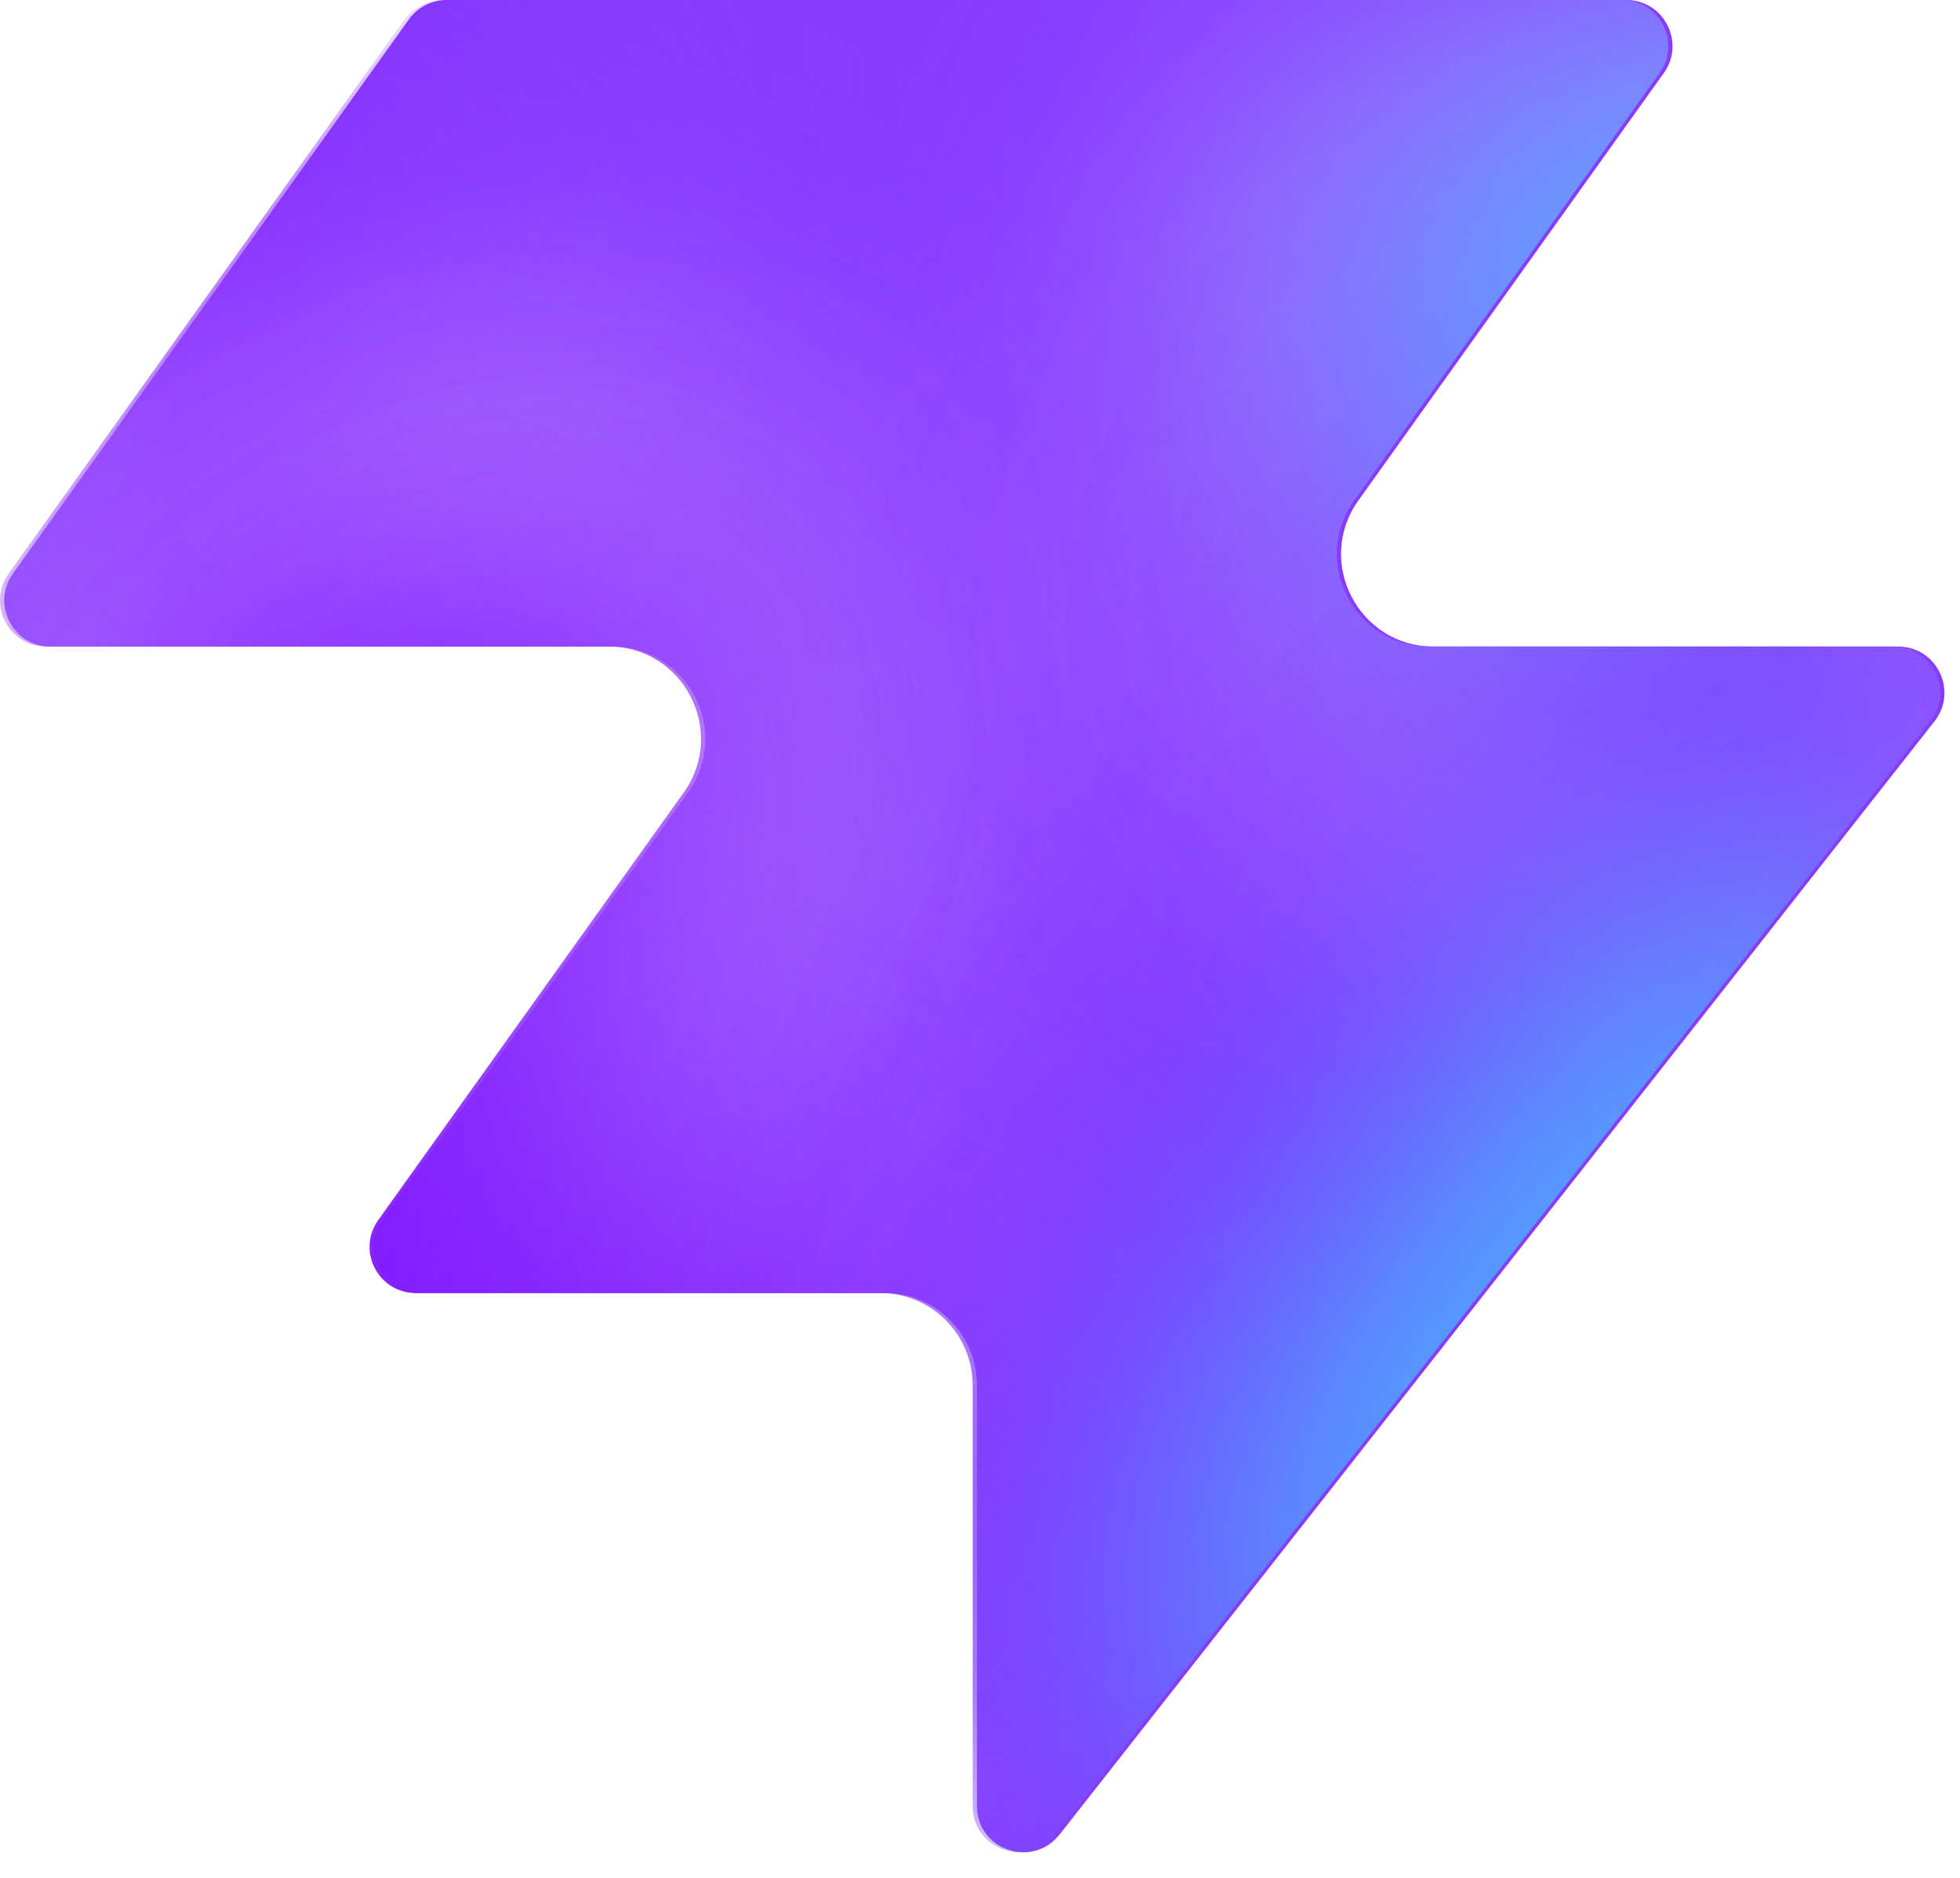
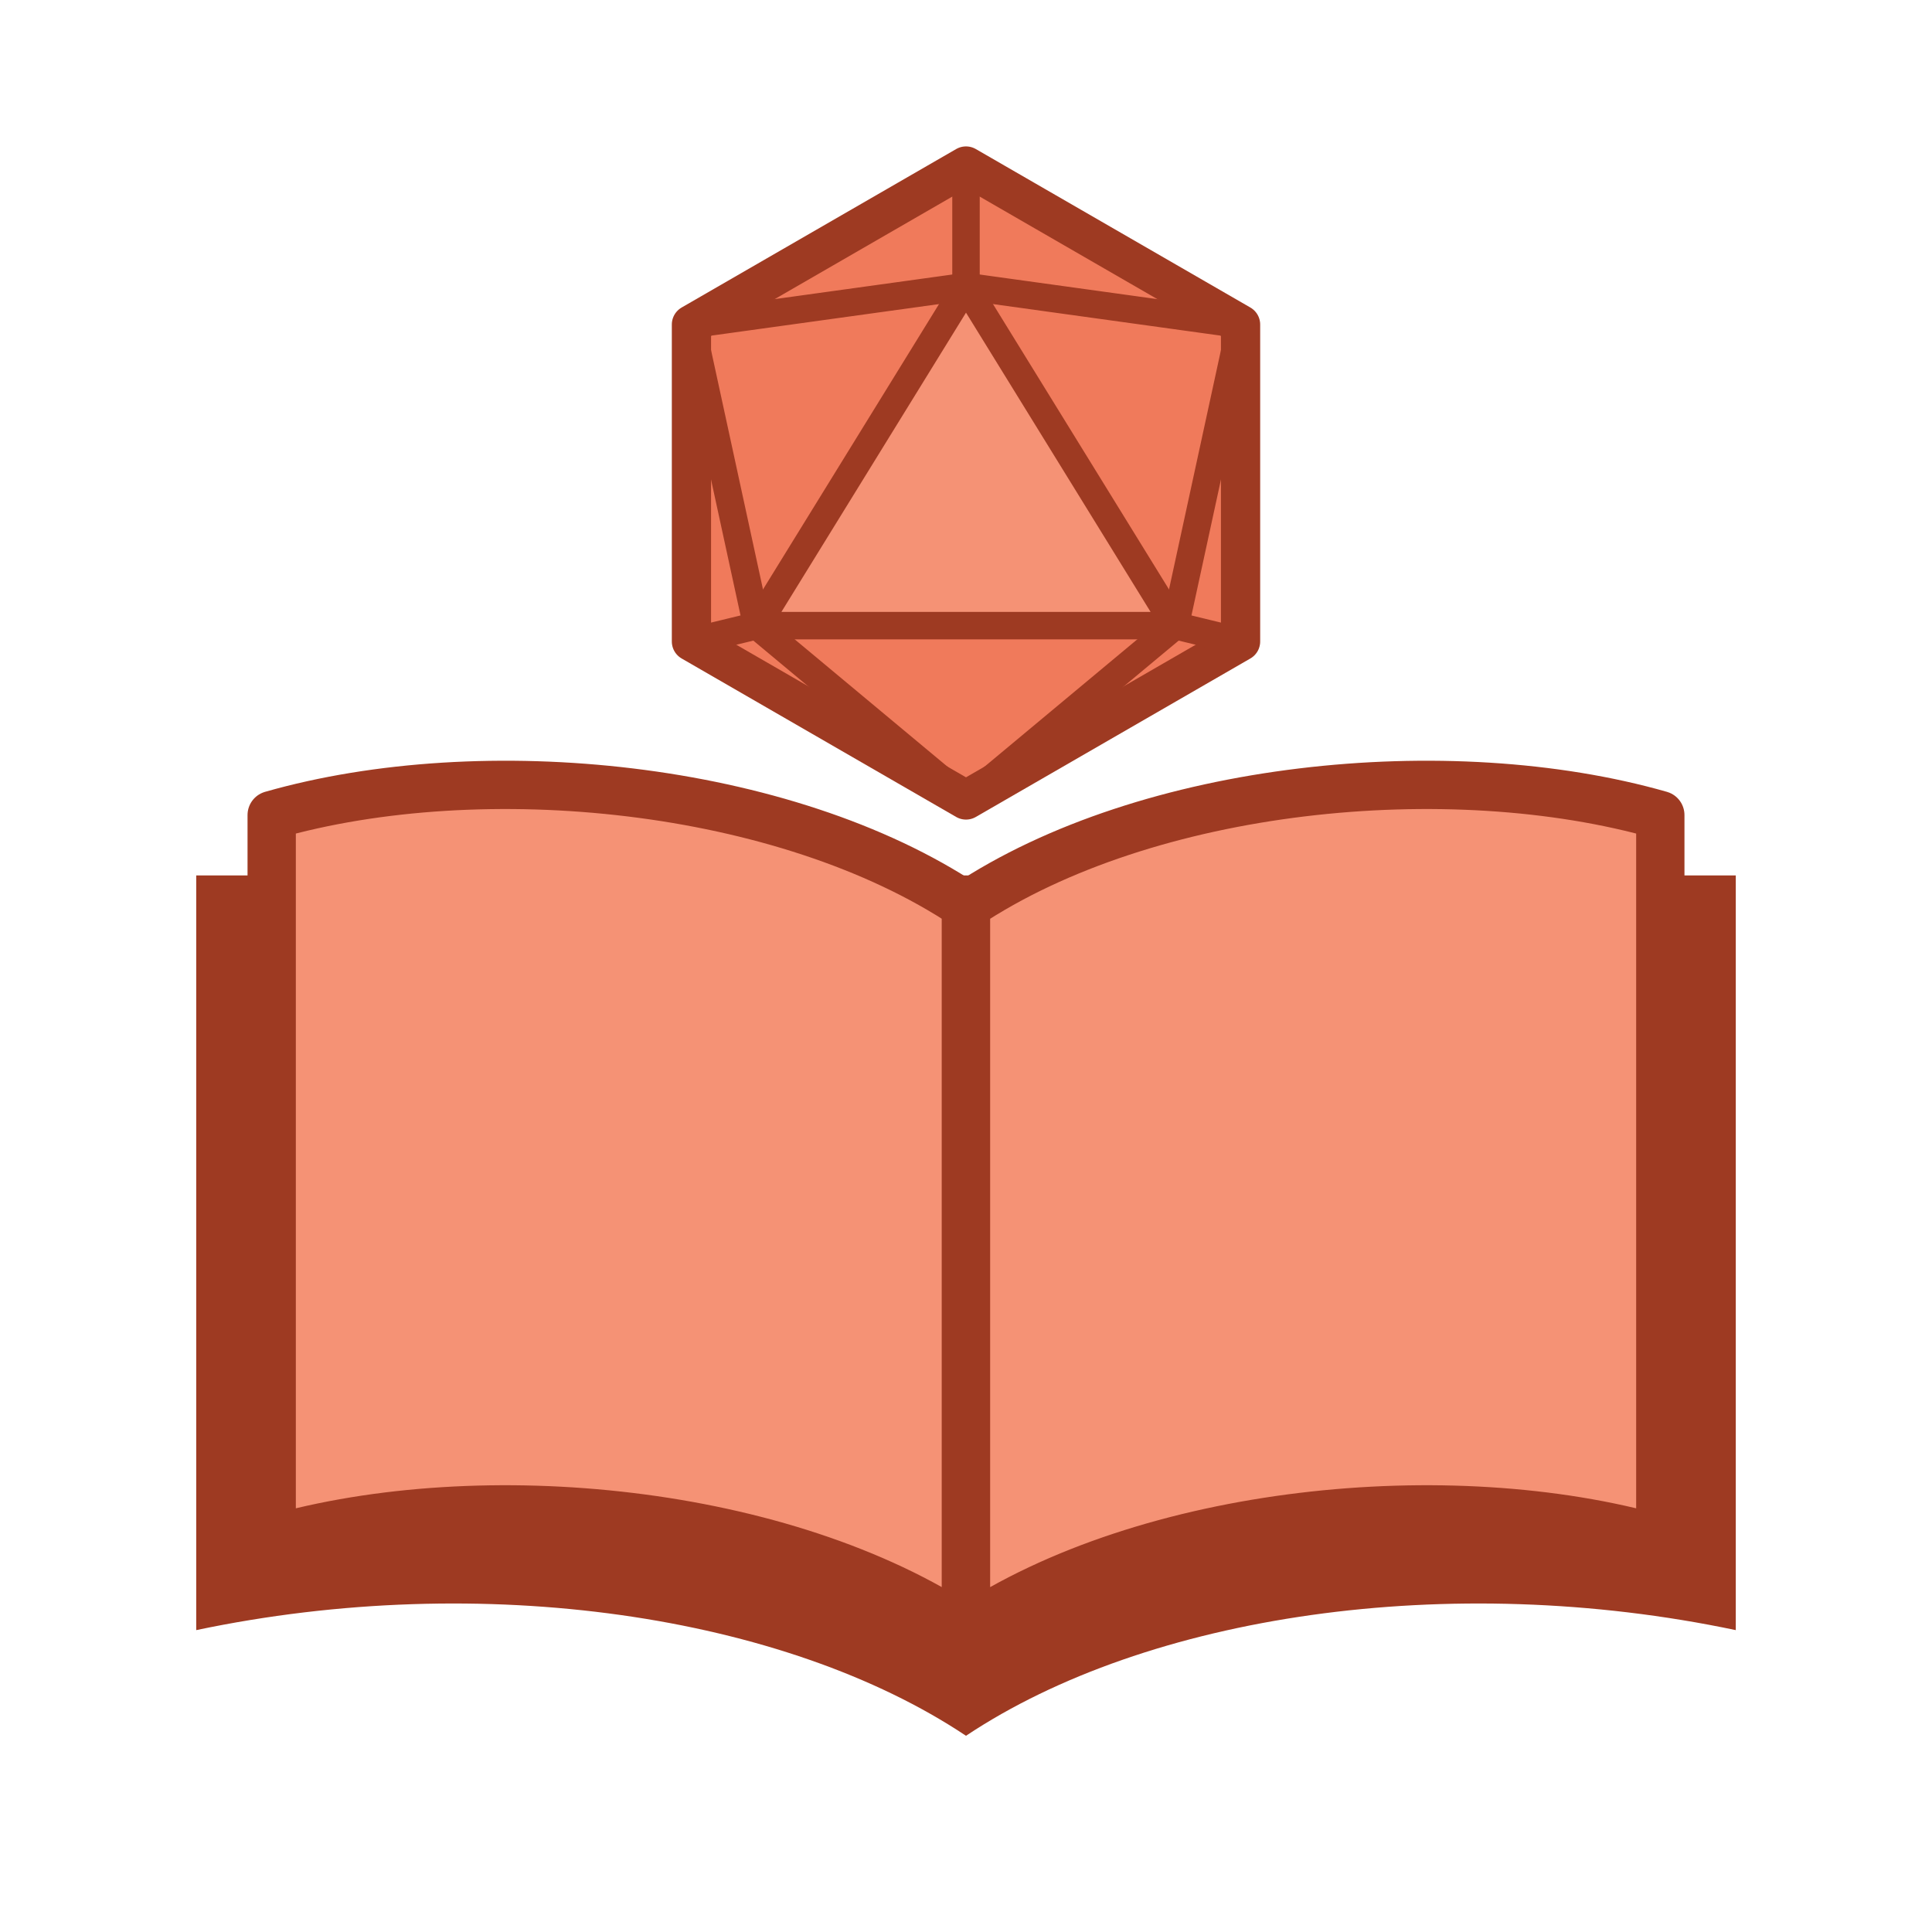
- <svg xmlns="http://www.w3.org/2000/svg" width="48" height="46" fill="none" viewBox="0 0 48 46">
-   <path fill="#863bff" d="M25.946 44.938c-.664.845-2.021.375-2.021-.698V33.937a2.26 2.26 0 0 0-2.262-2.262H10.287c-.92 0-1.456-1.04-.92-1.788l7.48-10.471c1.07-1.497 0-3.578-1.842-3.578H1.237c-.92 0-1.456-1.04-.92-1.788L10.013.474c.214-.297.556-.474.92-.474h28.894c.92 0 1.456 1.04.92 1.788l-7.48 10.471c-1.07 1.498 0 3.579 1.842 3.579h11.377c.943 0 1.473 1.088.89 1.83L25.947 44.94z" style="fill:#863bff;fill:color(display-p3 .525 .23 1);fill-opacity:1" />
-   <mask id="a" width="48" height="46" x="0" y="0" maskUnits="userSpaceOnUse" style="mask-type:alpha">
-     <path fill="#000" d="M25.842 44.938c-.664.844-2.021.375-2.021-.698V33.937a2.26 2.26 0 0 0-2.262-2.262H10.183c-.92 0-1.456-1.04-.92-1.788l7.48-10.471c1.07-1.498 0-3.579-1.842-3.579H1.133c-.92 0-1.456-1.04-.92-1.787L9.91.473c.214-.297.556-.474.92-.474h28.894c.92 0 1.456 1.04.92 1.788l-7.48 10.471c-1.07 1.498 0 3.578 1.842 3.578h11.377c.943 0 1.473 1.088.89 1.832L25.843 44.94z" style="fill:#000;fill-opacity:1" />
-   </mask>
-   <g mask="url(#a)">
-     <g filter="url(#b)">
-       <ellipse cx="5.508" cy="14.704" fill="#ede6ff" rx="5.508" ry="14.704" style="fill:#ede6ff;fill:color(display-p3 .927 .903 1);fill-opacity:1" transform="matrix(.00324 1 1 -.00324 -4.47 31.516)" />
-     </g>
-     <g filter="url(#c)">
-       <ellipse cx="10.399" cy="29.851" fill="#ede6ff" rx="10.399" ry="29.851" style="fill:#ede6ff;fill:color(display-p3 .927 .903 1);fill-opacity:1" transform="matrix(.00324 1 1 -.00324 -39.328 7.883)" />
-     </g>
-     <g filter="url(#d)">
-       <ellipse cx="5.508" cy="30.487" fill="#7e14ff" rx="5.508" ry="30.487" style="fill:#7e14ff;fill:color(display-p3 .492 .077 1);fill-opacity:1" transform="rotate(89.814 -25.913 -14.639)scale(1 -1)" />
-     </g>
-     <g filter="url(#e)">
-       <ellipse cx="5.508" cy="30.599" fill="#7e14ff" rx="5.508" ry="30.599" style="fill:#7e14ff;fill:color(display-p3 .492 .077 1);fill-opacity:1" transform="rotate(89.814 -32.644 -3.334)scale(1 -1)" />
-     </g>
-     <g filter="url(#f)">
-       <ellipse cx="5.508" cy="30.599" fill="#7e14ff" rx="5.508" ry="30.599" style="fill:#7e14ff;fill:color(display-p3 .492 .077 1);fill-opacity:1" transform="matrix(.00324 1 1 -.00324 -34.34 30.47)" />
-     </g>
-     <g filter="url(#g)">
-       <ellipse cx="14.072" cy="22.078" fill="#ede6ff" rx="14.072" ry="22.078" style="fill:#ede6ff;fill:color(display-p3 .927 .903 1);fill-opacity:1" transform="rotate(93.35 24.506 48.493)scale(-1 1)" />
-     </g>
-     <g filter="url(#h)">
-       <ellipse cx="3.47" cy="21.501" fill="#7e14ff" rx="3.47" ry="21.501" style="fill:#7e14ff;fill:color(display-p3 .492 .077 1);fill-opacity:1" transform="rotate(89.009 28.708 47.59)scale(-1 1)" />
-     </g>
-     <g filter="url(#i)">
-       <ellipse cx="3.47" cy="21.501" fill="#7e14ff" rx="3.47" ry="21.501" style="fill:#7e14ff;fill:color(display-p3 .492 .077 1);fill-opacity:1" transform="rotate(89.009 28.708 47.59)scale(-1 1)" />
-     </g>
-     <g filter="url(#j)">
-       <ellipse cx=".387" cy="8.972" fill="#7e14ff" rx="4.407" ry="29.108" style="fill:#7e14ff;fill:color(display-p3 .492 .077 1);fill-opacity:1" transform="rotate(39.51 .387 8.972)" />
-     </g>
-     <g filter="url(#k)">
-       <ellipse cx="47.523" cy="-6.092" fill="#7e14ff" rx="4.407" ry="29.108" style="fill:#7e14ff;fill:color(display-p3 .492 .077 1);fill-opacity:1" transform="rotate(37.892 47.523 -6.092)" />
-     </g>
-     <g filter="url(#l)">
-       <ellipse cx="41.412" cy="6.333" fill="#47bfff" rx="5.971" ry="9.665" style="fill:#47bfff;fill:color(display-p3 .28 .748 1);fill-opacity:1" transform="rotate(37.892 41.412 6.333)" />
-     </g>
-     <g filter="url(#m)">
-       <ellipse cx="-1.879" cy="38.332" fill="#7e14ff" rx="4.407" ry="29.108" style="fill:#7e14ff;fill:color(display-p3 .492 .077 1);fill-opacity:1" transform="rotate(37.892 -1.88 38.332)" />
-     </g>
-     <g filter="url(#n)">
-       <ellipse cx="-1.879" cy="38.332" fill="#7e14ff" rx="4.407" ry="29.108" style="fill:#7e14ff;fill:color(display-p3 .492 .077 1);fill-opacity:1" transform="rotate(37.892 -1.88 38.332)" />
-     </g>
-     <g filter="url(#o)">
-       <ellipse cx="35.651" cy="29.907" fill="#7e14ff" rx="4.407" ry="29.108" style="fill:#7e14ff;fill:color(display-p3 .492 .077 1);fill-opacity:1" transform="rotate(37.892 35.651 29.907)" />
-     </g>
-     <g filter="url(#p)">
-       <ellipse cx="38.418" cy="32.4" fill="#47bfff" rx="5.971" ry="15.297" style="fill:#47bfff;fill:color(display-p3 .28 .748 1);fill-opacity:1" transform="rotate(37.892 38.418 32.4)" />
-     </g>
-   </g>
-   <defs>
-     <filter id="b" width="60.045" height="41.654" x="-19.77" y="16.149" color-interpolation-filters="sRGB" filterUnits="userSpaceOnUse">
-       <feFlood flood-opacity="0" result="BackgroundImageFix" />
-       <feBlend in="SourceGraphic" in2="BackgroundImageFix" result="shape" />
-       <feGaussianBlur result="effect1_foregroundBlur_2002_17158" stdDeviation="7.659" />
-     </filter>
-     <filter id="c" width="90.34" height="51.437" x="-54.613" y="-7.533" color-interpolation-filters="sRGB" filterUnits="userSpaceOnUse">
-       <feFlood flood-opacity="0" result="BackgroundImageFix" />
-       <feBlend in="SourceGraphic" in2="BackgroundImageFix" result="shape" />
-       <feGaussianBlur result="effect1_foregroundBlur_2002_17158" stdDeviation="7.659" />
-     </filter>
-     <filter id="d" width="79.355" height="29.4" x="-49.64" y="2.03" color-interpolation-filters="sRGB" filterUnits="userSpaceOnUse">
-       <feFlood flood-opacity="0" result="BackgroundImageFix" />
-       <feBlend in="SourceGraphic" in2="BackgroundImageFix" result="shape" />
-       <feGaussianBlur result="effect1_foregroundBlur_2002_17158" stdDeviation="4.596" />
-     </filter>
-     <filter id="e" width="79.579" height="29.4" x="-45.045" y="20.029" color-interpolation-filters="sRGB" filterUnits="userSpaceOnUse">
-       <feFlood flood-opacity="0" result="BackgroundImageFix" />
-       <feBlend in="SourceGraphic" in2="BackgroundImageFix" result="shape" />
-       <feGaussianBlur result="effect1_foregroundBlur_2002_17158" stdDeviation="4.596" />
-     </filter>
-     <filter id="f" width="79.579" height="29.4" x="-43.513" y="21.178" color-interpolation-filters="sRGB" filterUnits="userSpaceOnUse">
-       <feFlood flood-opacity="0" result="BackgroundImageFix" />
-       <feBlend in="SourceGraphic" in2="BackgroundImageFix" result="shape" />
-       <feGaussianBlur result="effect1_foregroundBlur_2002_17158" stdDeviation="4.596" />
-     </filter>
-     <filter id="g" width="74.749" height="58.852" x="15.756" y="-17.901" color-interpolation-filters="sRGB" filterUnits="userSpaceOnUse">
-       <feFlood flood-opacity="0" result="BackgroundImageFix" />
-       <feBlend in="SourceGraphic" in2="BackgroundImageFix" result="shape" />
-       <feGaussianBlur result="effect1_foregroundBlur_2002_17158" stdDeviation="7.659" />
-     </filter>
-     <filter id="h" width="61.377" height="25.362" x="23.548" y="2.284" color-interpolation-filters="sRGB" filterUnits="userSpaceOnUse">
-       <feFlood flood-opacity="0" result="BackgroundImageFix" />
-       <feBlend in="SourceGraphic" in2="BackgroundImageFix" result="shape" />
-       <feGaussianBlur result="effect1_foregroundBlur_2002_17158" stdDeviation="4.596" />
-     </filter>
-     <filter id="i" width="61.377" height="25.362" x="23.548" y="2.284" color-interpolation-filters="sRGB" filterUnits="userSpaceOnUse">
-       <feFlood flood-opacity="0" result="BackgroundImageFix" />
-       <feBlend in="SourceGraphic" in2="BackgroundImageFix" result="shape" />
-       <feGaussianBlur result="effect1_foregroundBlur_2002_17158" stdDeviation="4.596" />
-     </filter>
-     <filter id="j" width="56.045" height="63.649" x="-27.636" y="-22.853" color-interpolation-filters="sRGB" filterUnits="userSpaceOnUse">
-       <feFlood flood-opacity="0" result="BackgroundImageFix" />
-       <feBlend in="SourceGraphic" in2="BackgroundImageFix" result="shape" />
-       <feGaussianBlur result="effect1_foregroundBlur_2002_17158" stdDeviation="4.596" />
-     </filter>
-     <filter id="k" width="54.814" height="64.646" x="20.116" y="-38.415" color-interpolation-filters="sRGB" filterUnits="userSpaceOnUse">
-       <feFlood flood-opacity="0" result="BackgroundImageFix" />
-       <feBlend in="SourceGraphic" in2="BackgroundImageFix" result="shape" />
-       <feGaussianBlur result="effect1_foregroundBlur_2002_17158" stdDeviation="4.596" />
-     </filter>
-     <filter id="l" width="33.541" height="35.313" x="24.641" y="-11.323" color-interpolation-filters="sRGB" filterUnits="userSpaceOnUse">
-       <feFlood flood-opacity="0" result="BackgroundImageFix" />
-       <feBlend in="SourceGraphic" in2="BackgroundImageFix" result="shape" />
-       <feGaussianBlur result="effect1_foregroundBlur_2002_17158" stdDeviation="4.596" />
-     </filter>
-     <filter id="m" width="54.814" height="64.646" x="-29.286" y="6.009" color-interpolation-filters="sRGB" filterUnits="userSpaceOnUse">
-       <feFlood flood-opacity="0" result="BackgroundImageFix" />
-       <feBlend in="SourceGraphic" in2="BackgroundImageFix" result="shape" />
-       <feGaussianBlur result="effect1_foregroundBlur_2002_17158" stdDeviation="4.596" />
-     </filter>
-     <filter id="n" width="54.814" height="64.646" x="-29.286" y="6.009" color-interpolation-filters="sRGB" filterUnits="userSpaceOnUse">
-       <feFlood flood-opacity="0" result="BackgroundImageFix" />
-       <feBlend in="SourceGraphic" in2="BackgroundImageFix" result="shape" />
-       <feGaussianBlur result="effect1_foregroundBlur_2002_17158" stdDeviation="4.596" />
-     </filter>
-     <filter id="o" width="54.814" height="64.646" x="8.244" y="-2.416" color-interpolation-filters="sRGB" filterUnits="userSpaceOnUse">
-       <feFlood flood-opacity="0" result="BackgroundImageFix" />
-       <feBlend in="SourceGraphic" in2="BackgroundImageFix" result="shape" />
-       <feGaussianBlur result="effect1_foregroundBlur_2002_17158" stdDeviation="4.596" />
-     </filter>
-     <filter id="p" width="39.409" height="43.623" x="18.713" y="10.588" color-interpolation-filters="sRGB" filterUnits="userSpaceOnUse">
-       <feFlood flood-opacity="0" result="BackgroundImageFix" />
-       <feBlend in="SourceGraphic" in2="BackgroundImageFix" result="shape" />
-       <feGaussianBlur result="effect1_foregroundBlur_2002_17158" stdDeviation="4.596" />
-     </filter>
-   </defs>
+ <svg xmlns="http://www.w3.org/2000/svg" viewBox="0 0 128 128" role="img" aria-label="J&amp;B’s RPG">
+   <path d="M13 58 L13 108 C32 104 52 107 64 115 C76 107 96 104 115 108 L115 58 Z" fill="#9e3a22" />
+   <path d="M64 60 C52 52 32 50 18 54 L18 102 C32 98 52 100 64 108 Z" fill="#f59275" stroke="#9e3a22" stroke-width="3.2" stroke-linejoin="round" />
+   <path d="M64 60 C76 52 96 50 110 54 L110 102 C96 98 76 100 64 108 Z" fill="#f59275" stroke="#9e3a22" stroke-width="3.2" stroke-linejoin="round" />
+   <polygon points="64.00,11.00 82.19,21.50 82.19,42.50 64.00,53.00 45.81,42.50 45.81,21.50" fill="#f07a5b" stroke="#9e3a22" stroke-width="2.6" stroke-linejoin="round" />
+   <line x1="64.00" y1="11.00" x2="64.00" y2="18.98" stroke="#9e3a22" stroke-width="1.82" stroke-linecap="round" />
+   <line x1="45.81" y1="21.50" x2="64.00" y2="18.98" stroke="#9e3a22" stroke-width="1.82" stroke-linecap="round" />
+   <line x1="82.19" y1="21.50" x2="64.00" y2="18.98" stroke="#9e3a22" stroke-width="1.82" stroke-linecap="round" />
+   <line x1="45.81" y1="21.50" x2="50.14" y2="41.45" stroke="#9e3a22" stroke-width="1.82" stroke-linecap="round" />
+   <line x1="82.19" y1="21.50" x2="77.86" y2="41.45" stroke="#9e3a22" stroke-width="1.82" stroke-linecap="round" />
+   <line x1="45.81" y1="42.50" x2="50.14" y2="41.45" stroke="#9e3a22" stroke-width="1.82" stroke-linecap="round" />
+   <line x1="82.19" y1="42.50" x2="77.86" y2="41.45" stroke="#9e3a22" stroke-width="1.82" stroke-linecap="round" />
+   <line x1="64.00" y1="53.00" x2="50.14" y2="41.45" stroke="#9e3a22" stroke-width="1.82" stroke-linecap="round" />
+   <line x1="64.00" y1="53.00" x2="77.86" y2="41.45" stroke="#9e3a22" stroke-width="1.82" stroke-linecap="round" />
+   <polygon points="64.00,18.98 50.14,41.45 77.86,41.45" fill="#f59275" stroke="#9e3a22" stroke-width="1.82" stroke-linejoin="round" />
</svg>
